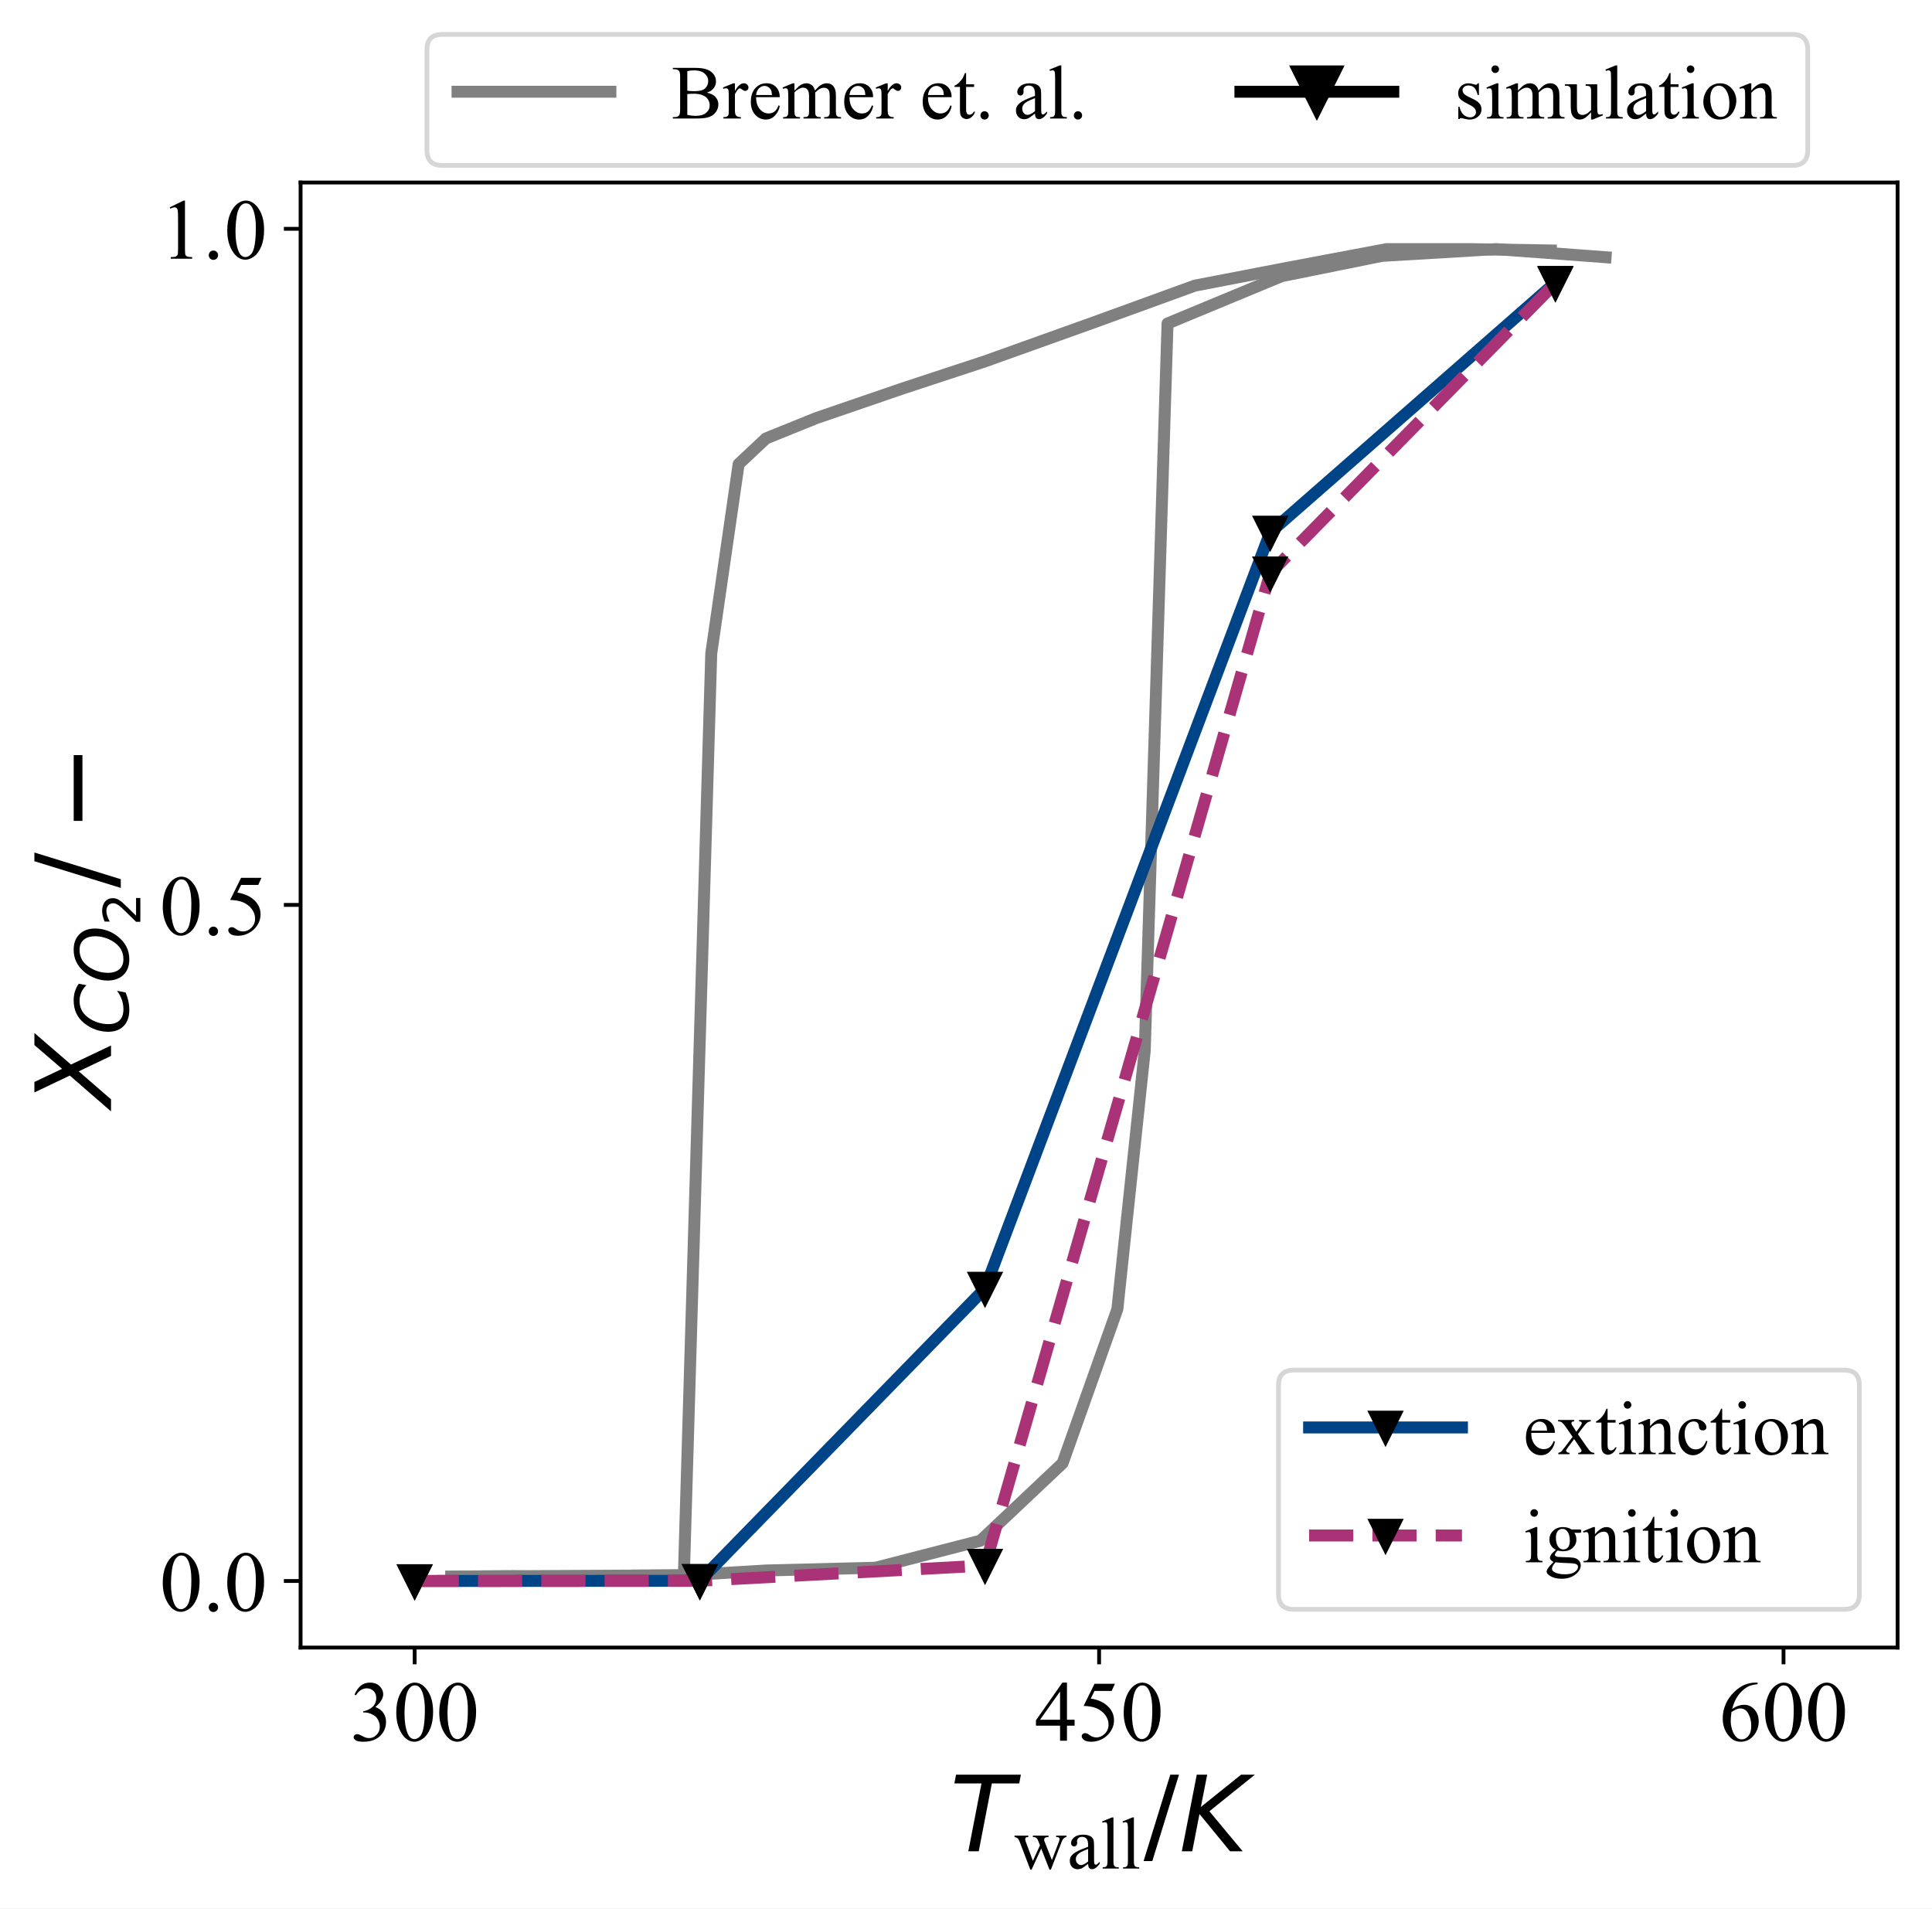
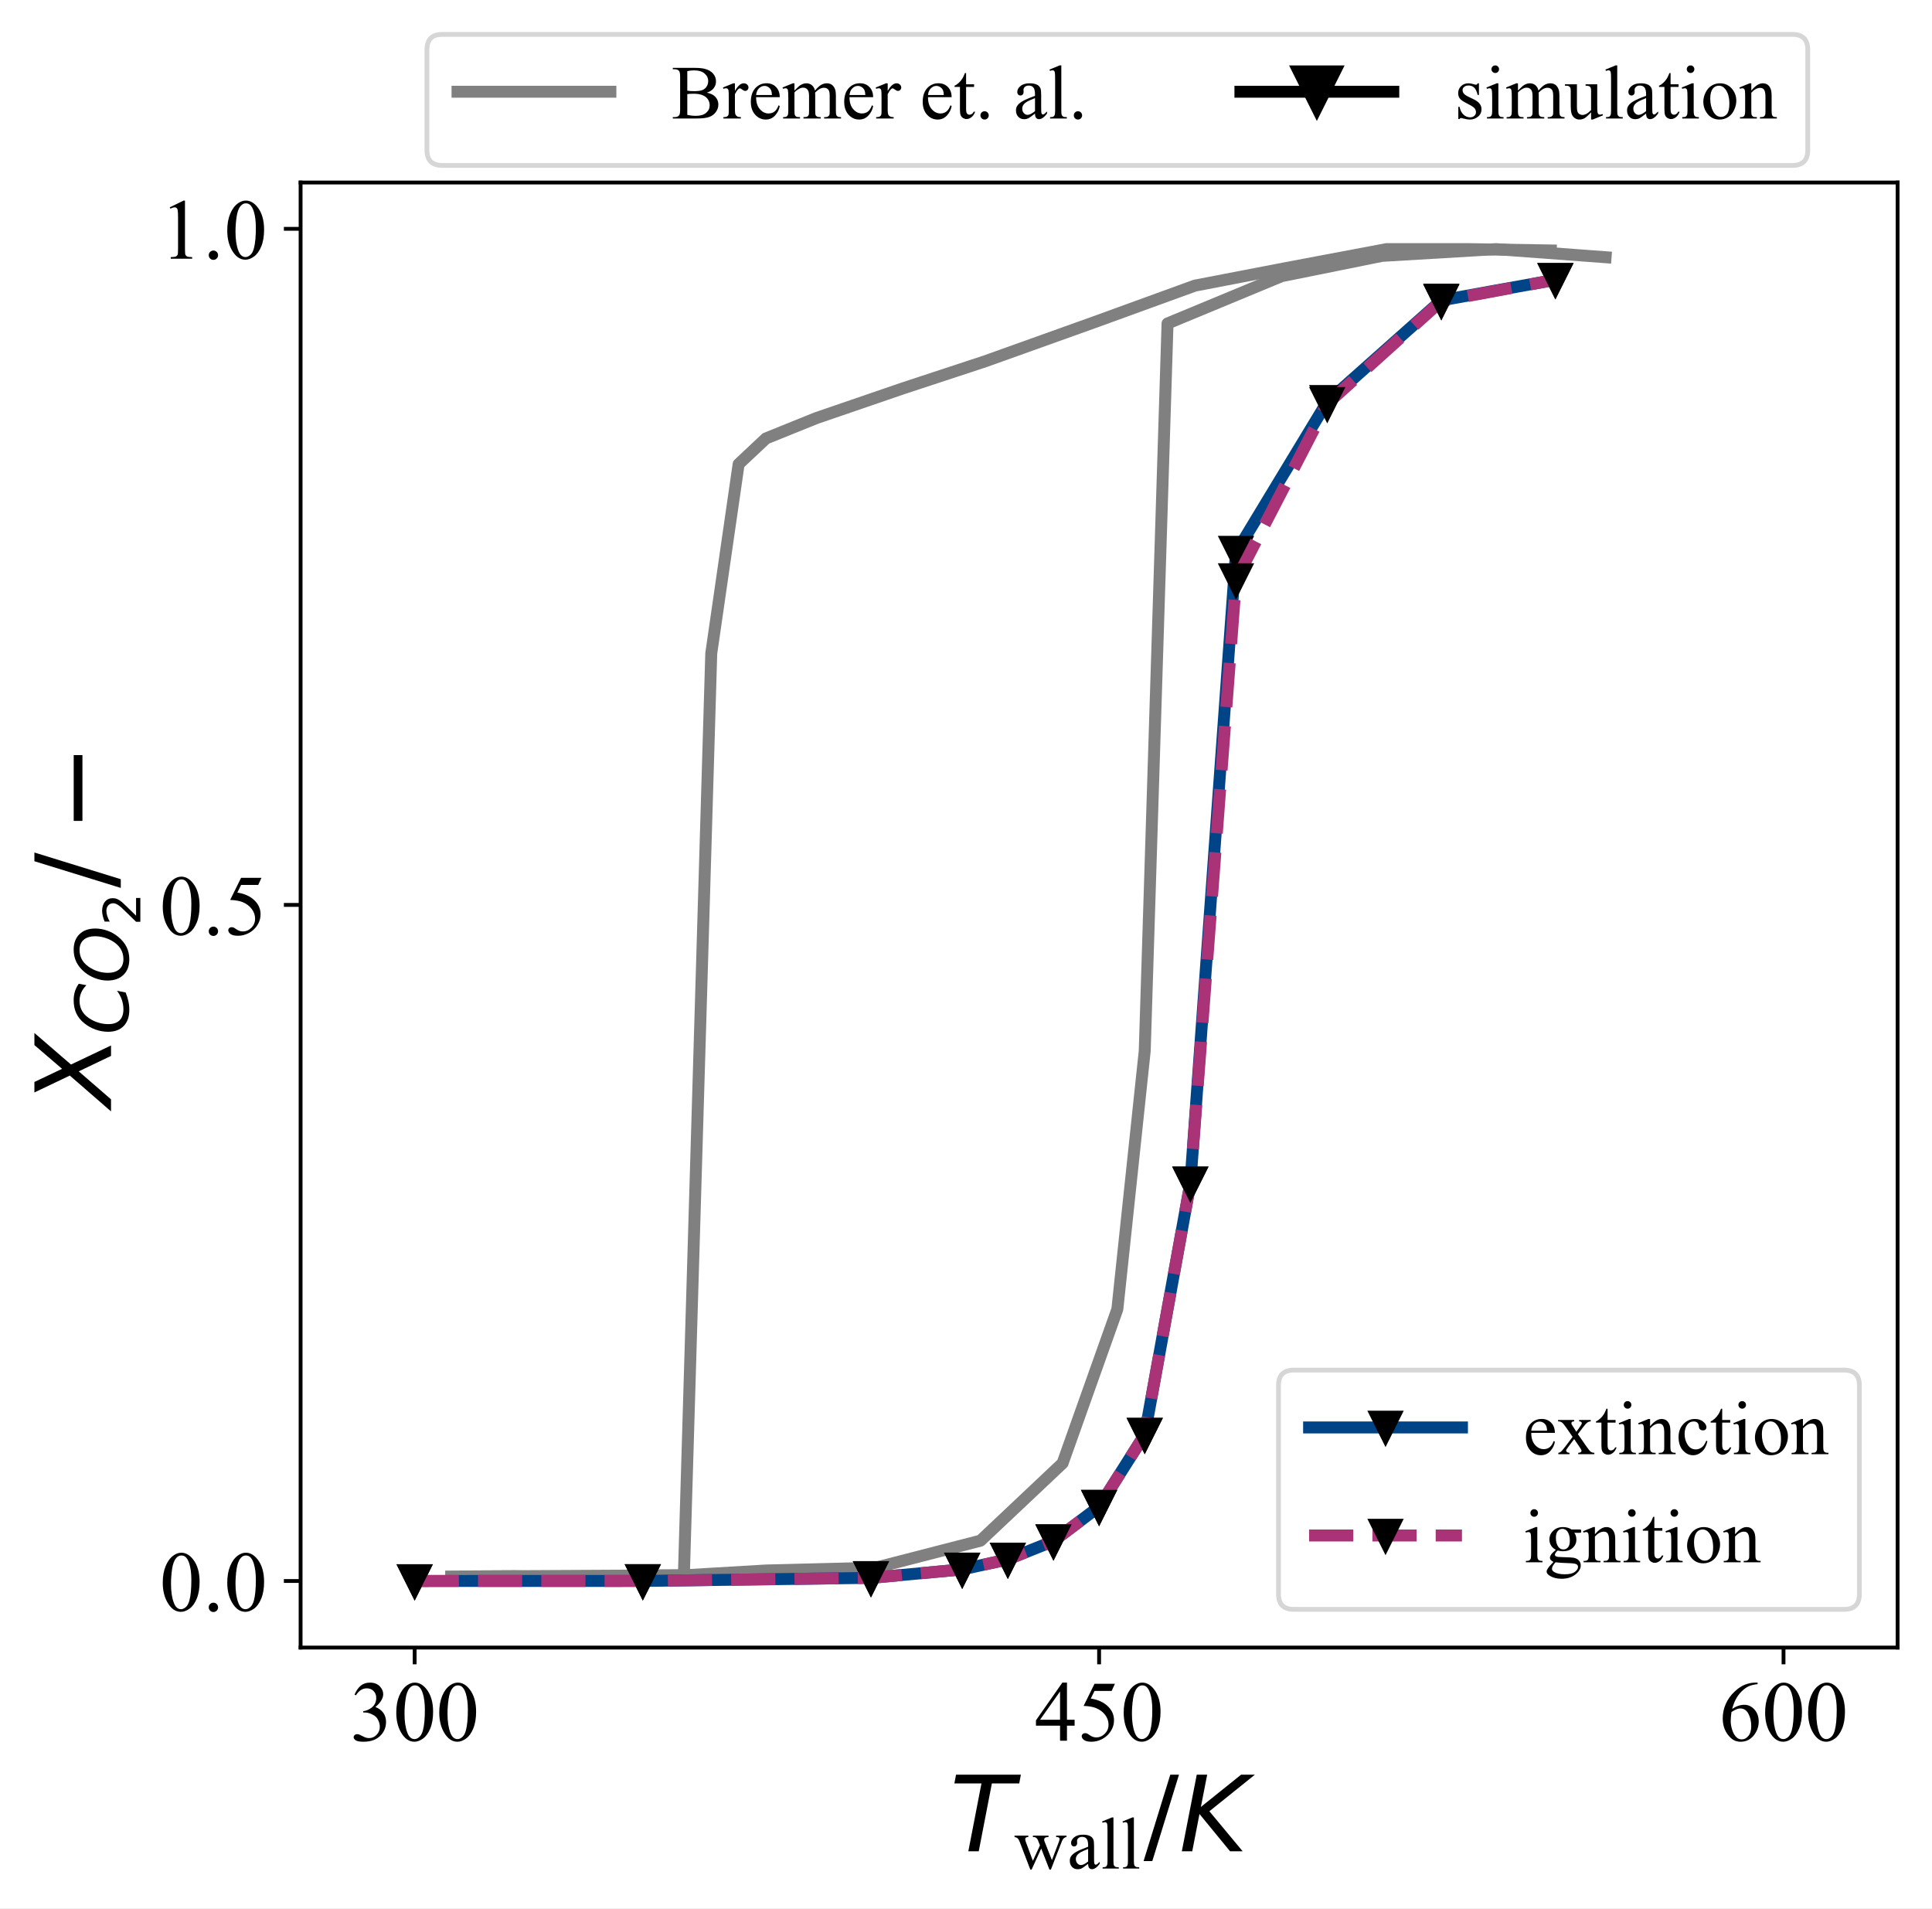
<svg xmlns="http://www.w3.org/2000/svg" xmlns:xlink="http://www.w3.org/1999/xlink" width="404.4pt" height="399.4pt" viewBox="0 0 404.4 399.4" version="1.1">
  <defs>
    <style type="text/css">*{stroke-linejoin: round; stroke-linecap: butt}</style>
  </defs>
  <g id="figure_1">
    <g id="patch_1">
      <path d="M 0 399.4  L 404.4 399.4  L 404.4 -0  L 0 -0  z " style="fill: #ffffff" />
    </g>
    <g id="axes_1">
      <g id="patch_2">
        <path d="M 62.92 344.831  L 397.2 344.831  L 397.2 38.2  L 62.92 38.2  z " style="fill: #ffffff" />
      </g>
      <g id="matplotlib.axis_1">
        <g id="xtick_1">
          <g id="line2d_1">
            <defs>
-               <path id="mf5e307a801" d="M 0 0  L 0 3.5  " style="stroke: #000000; stroke-width: 0.8" />
-             </defs>
-             <g>
-               <use xlink:href="#mf5e307a801" x="86.797" y="344.831" style="stroke: #000000; stroke-width: 0.8" />
+               <path id="m6ad486a514" d="M 0 0  L 0 3.5  " style="stroke: #000000; stroke-width: 0.8" />
+             </defs>
+             <g>
+               <use xlink:href="#m6ad486a514" x="86.797" y="344.831" style="stroke: #000000; stroke-width: 0.8" />
            </g>
          </g>
          <g id="text_1">
            <g transform="translate(73.29711 364.3294) scale(0.18 -0.18)">
              <defs>
                <path id="TimesNewRomanPSMT-33" d="M 325 3431  Q 506 3859 782 4092  Q 1059 4325 1472 4325  Q 1981 4325 2253 3994  Q 2459 3747 2459 3466  Q 2459 3003 1878 2509  Q 2269 2356 2469 2072  Q 2669 1788 2669 1403  Q 2669 853 2319 450  Q 1863 -75 997 -75  Q 569 -75 414 31  Q 259 138 259 259  Q 259 350 332 419  Q 406 488 509 488  Q 588 488 669 463  Q 722 447 909 348  Q 1097 250 1169 231  Q 1284 197 1416 197  Q 1734 197 1970 444  Q 2206 691 2206 1028  Q 2206 1275 2097 1509  Q 2016 1684 1919 1775  Q 1784 1900 1550 2001  Q 1316 2103 1072 2103  L 972 2103  L 972 2197  Q 1219 2228 1467 2375  Q 1716 2522 1828 2728  Q 1941 2934 1941 3181  Q 1941 3503 1739 3701  Q 1538 3900 1238 3900  Q 753 3900 428 3381  L 325 3431  z " transform="scale(0.015625)" />
                <path id="TimesNewRomanPSMT-30" d="M 231 2094  Q 231 2819 450 3342  Q 669 3866 1031 4122  Q 1313 4325 1613 4325  Q 2100 4325 2488 3828  Q 2972 3213 2972 2159  Q 2972 1422 2759 906  Q 2547 391 2217 158  Q 1888 -75 1581 -75  Q 975 -75 572 641  Q 231 1244 231 2094  z M 844 2016  Q 844 1141 1059 588  Q 1238 122 1591 122  Q 1759 122 1940 273  Q 2122 425 2216 781  Q 2359 1319 2359 2297  Q 2359 3022 2209 3506  Q 2097 3866 1919 4016  Q 1791 4119 1609 4119  Q 1397 4119 1231 3928  Q 1006 3669 925 3112  Q 844 2556 844 2016  z " transform="scale(0.015625)" />
              </defs>
              <use xlink:href="#TimesNewRomanPSMT-33" />
              <use xlink:href="#TimesNewRomanPSMT-30" transform="translate(50 0)" />
              <use xlink:href="#TimesNewRomanPSMT-30" transform="translate(100 0)" />
            </g>
          </g>
        </g>
        <g id="xtick_2">
          <g id="line2d_2">
            <g>
-               <use xlink:href="#mf5e307a801" x="230.06" y="344.831" style="stroke: #000000; stroke-width: 0.8" />
+               <use xlink:href="#m6ad486a514" x="230.06" y="344.831" style="stroke: #000000; stroke-width: 0.8" />
            </g>
          </g>
          <g id="text_2">
            <g transform="translate(216.5598 364.3294) scale(0.18 -0.18)">
              <defs>
                <path id="TimesNewRomanPSMT-34" d="M 2978 1563  L 2978 1119  L 2409 1119  L 2409 0  L 1894 0  L 1894 1119  L 100 1119  L 100 1519  L 2066 4325  L 2409 4325  L 2409 1563  L 2978 1563  z M 1894 1563  L 1894 3666  L 406 1563  L 1894 1563  z " transform="scale(0.015625)" />
                <path id="TimesNewRomanPSMT-35" d="M 2778 4238  L 2534 3706  L 1259 3706  L 981 3138  Q 1809 3016 2294 2522  Q 2709 2097 2709 1522  Q 2709 1188 2573 903  Q 2438 619 2231 419  Q 2025 219 1772 97  Q 1413 -75 1034 -75  Q 653 -75 479 54  Q 306 184 306 341  Q 306 428 378 495  Q 450 563 559 563  Q 641 563 702 538  Q 763 513 909 409  Q 1144 247 1384 247  Q 1750 247 2026 523  Q 2303 800 2303 1197  Q 2303 1581 2056 1914  Q 1809 2247 1375 2428  Q 1034 2569 447 2591  L 1259 4238  L 2778 4238  z " transform="scale(0.015625)" />
              </defs>
              <use xlink:href="#TimesNewRomanPSMT-34" />
              <use xlink:href="#TimesNewRomanPSMT-35" transform="translate(50 0)" />
              <use xlink:href="#TimesNewRomanPSMT-30" transform="translate(100 0)" />
            </g>
          </g>
        </g>
        <g id="xtick_3">
          <g id="line2d_3">
            <g>
-               <use xlink:href="#mf5e307a801" x="373.322" y="344.831" style="stroke: #000000; stroke-width: 0.8" />
+               <use xlink:href="#m6ad486a514" x="373.322" y="344.831" style="stroke: #000000; stroke-width: 0.8" />
            </g>
          </g>
          <g id="text_3">
            <g transform="translate(359.8224 364.3294) scale(0.18 -0.18)">
              <defs>
                <path id="TimesNewRomanPSMT-36" d="M 2869 4325  L 2869 4209  Q 2456 4169 2195 4045  Q 1934 3922 1679 3669  Q 1425 3416 1258 3105  Q 1091 2794 978 2366  Q 1428 2675 1881 2675  Q 2316 2675 2634 2325  Q 2953 1975 2953 1425  Q 2953 894 2631 456  Q 2244 -75 1606 -75  Q 1172 -75 869 213  Q 275 772 275 1663  Q 275 2231 503 2743  Q 731 3256 1154 3653  Q 1578 4050 1965 4187  Q 2353 4325 2688 4325  L 2869 4325  z M 925 2138  Q 869 1716 869 1456  Q 869 1156 980 804  Q 1091 453 1309 247  Q 1469 100 1697 100  Q 1969 100 2183 356  Q 2397 613 2397 1088  Q 2397 1622 2184 2012  Q 1972 2403 1581 2403  Q 1463 2403 1327 2353  Q 1191 2303 925 2138  z " transform="scale(0.015625)" />
              </defs>
              <use xlink:href="#TimesNewRomanPSMT-36" />
              <use xlink:href="#TimesNewRomanPSMT-30" transform="translate(50 0)" />
              <use xlink:href="#TimesNewRomanPSMT-30" transform="translate(100 0)" />
            </g>
          </g>
        </g>
        <g id="text_4">
          <g transform="translate(198.8198 387.4938) scale(0.22 -0.22)">
            <defs>
              <path id="DejaVuSans-Oblique-54" d="M 378 4666  L 4325 4666  L 4225 4134  L 2559 4134  L 1759 0  L 1125 0  L 1925 4134  L 275 4134  L 378 4666  z " transform="scale(0.015625)" />
              <path id="TimesNewRomanPSMT-77" d="M 41 2863  L 1241 2863  L 1241 2747  Q 1075 2734 1023 2687  Q 972 2641 972 2553  Q 972 2456 1025 2319  L 1638 672  L 2253 2013  L 2091 2434  Q 2016 2622 1894 2694  Q 1825 2738 1638 2747  L 1638 2863  L 3000 2863  L 3000 2747  Q 2775 2738 2681 2666  Q 2619 2616 2619 2506  Q 2619 2444 2644 2378  L 3294 734  L 3897 2319  Q 3959 2488 3959 2588  Q 3959 2647 3898 2694  Q 3838 2741 3659 2747  L 3659 2863  L 4563 2863  L 4563 2747  Q 4291 2706 4163 2378  L 3206 -88  L 3078 -88  L 2363 1741  L 1528 -88  L 1413 -88  L 494 2319  Q 403 2547 315 2626  Q 228 2706 41 2747  L 41 2863  z " transform="scale(0.015625)" />
              <path id="TimesNewRomanPSMT-61" d="M 1822 413  Q 1381 72 1269 19  Q 1100 -59 909 -59  Q 613 -59 420 144  Q 228 347 228 678  Q 228 888 322 1041  Q 450 1253 767 1440  Q 1084 1628 1822 1897  L 1822 2009  Q 1822 2438 1686 2597  Q 1550 2756 1291 2756  Q 1094 2756 978 2650  Q 859 2544 859 2406  L 866 2225  Q 866 2081 792 2003  Q 719 1925 600 1925  Q 484 1925 411 2006  Q 338 2088 338 2228  Q 338 2497 613 2722  Q 888 2947 1384 2947  Q 1766 2947 2009 2819  Q 2194 2722 2281 2516  Q 2338 2381 2338 1966  L 2338 994  Q 2338 584 2353 492  Q 2369 400 2405 369  Q 2441 338 2488 338  Q 2538 338 2575 359  Q 2641 400 2828 588  L 2828 413  Q 2478 -56 2159 -56  Q 2006 -56 1915 50  Q 1825 156 1822 413  z M 1822 616  L 1822 1706  Q 1350 1519 1213 1441  Q 966 1303 859 1153  Q 753 1003 753 825  Q 753 600 887 451  Q 1022 303 1197 303  Q 1434 303 1822 616  z " transform="scale(0.015625)" />
              <path id="TimesNewRomanPSMT-6c" d="M 1184 4444  L 1184 647  Q 1184 378 1223 290  Q 1263 203 1344 158  Q 1425 113 1647 113  L 1647 0  L 244 0  L 244 113  Q 441 113 512 153  Q 584 194 625 287  Q 666 381 666 647  L 666 3247  Q 666 3731 644 3842  Q 622 3953 573 3993  Q 525 4034 450 4034  Q 369 4034 244 3984  L 191 4094  L 1044 4444  L 1184 4444  z " transform="scale(0.015625)" />
              <path id="DejaVuSans-2f" d="M 1625 4666  L 2156 4666  L 531 -594  L 0 -594  L 1625 4666  z " transform="scale(0.015625)" />
              <path id="DejaVuSans-Oblique-4b" d="M 1081 4666  L 1716 4666  L 1331 2700  L 3781 4666  L 4622 4666  L 1850 2438  L 3878 0  L 3109 0  L 1247 2272  L 806 0  L 172 0  L 1081 4666  z " transform="scale(0.015625)" />
            </defs>
            <use xlink:href="#DejaVuSans-Oblique-54" transform="translate(0 0.09375)" />
            <use xlink:href="#TimesNewRomanPSMT-77" transform="translate(61.08398 -16.3125) scale(0.7)" />
            <use xlink:href="#TimesNewRomanPSMT-61" transform="translate(111.6357 -16.3125) scale(0.7)" />
            <use xlink:href="#TimesNewRomanPSMT-6c" transform="translate(142.7051 -16.3125) scale(0.7)" />
            <use xlink:href="#TimesNewRomanPSMT-6c" transform="translate(162.1533 -16.3125) scale(0.7)" />
            <use xlink:href="#DejaVuSans-2f" transform="translate(184.3359 0.09375)" />
            <use xlink:href="#DejaVuSans-Oblique-4b" transform="translate(218.0273 0.09375)" />
          </g>
        </g>
      </g>
      <g id="matplotlib.axis_2">
        <g id="ytick_1">
          <g id="line2d_4">
            <defs>
-               <path id="me5332843ae" d="M 0 0  L -3.5 0  " style="stroke: #000000; stroke-width: 0.8" />
-             </defs>
-             <g>
-               <use xlink:href="#me5332843ae" x="62.92" y="330.893" style="stroke: #000000; stroke-width: 0.8" />
+               <path id="mc6b93cb706" d="M 0 0  L -3.5 0  " style="stroke: #000000; stroke-width: 0.8" />
+             </defs>
+             <g>
+               <use xlink:href="#mc6b93cb706" x="62.92" y="330.893" style="stroke: #000000; stroke-width: 0.8" />
            </g>
          </g>
          <g id="text_5">
            <g transform="translate(33.42 337.1424) scale(0.18 -0.18)">
              <defs>
                <path id="TimesNewRomanPSMT-2e" d="M 800 606  Q 947 606 1047 504  Q 1147 403 1147 259  Q 1147 116 1045 14  Q 944 -88 800 -88  Q 656 -88 554 14  Q 453 116 453 259  Q 453 406 554 506  Q 656 606 800 606  z " transform="scale(0.015625)" />
              </defs>
              <use xlink:href="#TimesNewRomanPSMT-30" />
              <use xlink:href="#TimesNewRomanPSMT-2e" transform="translate(50 0)" />
              <use xlink:href="#TimesNewRomanPSMT-30" transform="translate(75 0)" />
            </g>
          </g>
        </g>
        <g id="ytick_2">
          <g id="line2d_5">
            <g>
-               <use xlink:href="#me5332843ae" x="62.92" y="189.393" style="stroke: #000000; stroke-width: 0.8" />
+               <use xlink:href="#mc6b93cb706" x="62.92" y="189.393" style="stroke: #000000; stroke-width: 0.8" />
            </g>
          </g>
          <g id="text_6">
            <g transform="translate(33.42 195.6424) scale(0.18 -0.18)">
              <use xlink:href="#TimesNewRomanPSMT-30" />
              <use xlink:href="#TimesNewRomanPSMT-2e" transform="translate(50 0)" />
              <use xlink:href="#TimesNewRomanPSMT-35" transform="translate(75 0)" />
            </g>
          </g>
        </g>
        <g id="ytick_3">
          <g id="line2d_6">
            <g>
-               <use xlink:href="#me5332843ae" x="62.92" y="47.893" style="stroke: #000000; stroke-width: 0.8" />
+               <use xlink:href="#mc6b93cb706" x="62.92" y="47.893" style="stroke: #000000; stroke-width: 0.8" />
            </g>
          </g>
          <g id="text_7">
            <g transform="translate(33.42 54.14236) scale(0.18 -0.18)">
              <defs>
                <path id="TimesNewRomanPSMT-31" d="M 750 3822  L 1781 4325  L 1884 4325  L 1884 747  Q 1884 391 1914 303  Q 1944 216 2037 169  Q 2131 122 2419 116  L 2419 0  L 825 0  L 825 116  Q 1125 122 1212 167  Q 1300 213 1334 289  Q 1369 366 1369 747  L 1369 3034  Q 1369 3497 1338 3628  Q 1316 3728 1258 3775  Q 1200 3822 1119 3822  Q 1003 3822 797 3725  L 750 3822  z " transform="scale(0.015625)" />
              </defs>
              <use xlink:href="#TimesNewRomanPSMT-31" />
              <use xlink:href="#TimesNewRomanPSMT-2e" transform="translate(50 0)" />
              <use xlink:href="#TimesNewRomanPSMT-30" transform="translate(75 0)" />
            </g>
          </g>
        </g>
        <g id="text_8">
          <g transform="translate(23.26 231.6655) rotate(-90) scale(0.22 -0.22)">
            <defs>
              <path id="DejaVuSans-Oblique-58" d="M 878 4666  L 1516 4666  L 2316 2981  L 3763 4666  L 4500 4666  L 2578 2438  L 3738 0  L 3103 0  L 2163 1966  L 459 0  L -275 0  L 1906 2509  L 878 4666  z " transform="scale(0.015625)" />
              <path id="DejaVuSans-Oblique-43" d="M 4447 4306  L 4319 3641  Q 4019 3944 3683 4091  Q 3347 4238 2956 4238  Q 2422 4238 2017 3981  Q 1613 3725 1319 3200  Q 1131 2863 1032 2486  Q 934 2109 934 1728  Q 934 1091 1264 756  Q 1594 422 2222 422  Q 2656 422 3056 561  Q 3456 700 3834 978  L 3688 231  Q 3316 72 2936 -9  Q 2556 -91 2175 -91  Q 1278 -91 773 396  Q 269 884 269 1753  Q 269 2309 461 2846  Q 653 3384 1013 3828  Q 1394 4300 1883 4525  Q 2372 4750 3022 4750  Q 3422 4750 3780 4639  Q 4138 4528 4447 4306  z " transform="scale(0.015625)" />
              <path id="DejaVuSans-Oblique-4f" d="M 2919 4238  Q 2400 4238 2003 3986  Q 1606 3734 1313 3219  Q 1125 2891 1026 2522  Q 928 2153 928 1778  Q 928 1128 1239 775  Q 1550 422 2119 422  Q 2631 422 3032 676  Q 3434 931 3719 1434  Q 3909 1772 4009 2142  Q 4109 2513 4109 2881  Q 4109 3528 3796 3883  Q 3484 4238 2919 4238  z M 2100 -91  Q 1241 -91 748 418  Q 256 928 256 1813  Q 256 2319 448 2847  Q 641 3375 978 3788  Q 1375 4272 1862 4511  Q 2350 4750 2938 4750  Q 3794 4750 4287 4245  Q 4781 3741 4781 2869  Q 4781 2331 4593 1812  Q 4406 1294 4056 872  Q 3656 384 3173 146  Q 2691 -91 2100 -91  z " transform="scale(0.015625)" />
              <path id="DejaVuSans-32" d="M 1228 531  L 3431 531  L 3431 0  L 469 0  L 469 531  Q 828 903 1448 1529  Q 2069 2156 2228 2338  Q 2531 2678 2651 2914  Q 2772 3150 2772 3378  Q 2772 3750 2511 3984  Q 2250 4219 1831 4219  Q 1534 4219 1204 4116  Q 875 4013 500 3803  L 500 4441  Q 881 4594 1212 4672  Q 1544 4750 1819 4750  Q 2544 4750 2975 4387  Q 3406 4025 3406 3419  Q 3406 3131 3298 2873  Q 3191 2616 2906 2266  Q 2828 2175 2409 1742  Q 1991 1309 1228 531  z " transform="scale(0.015625)" />
              <path id="DejaVuSans-2212" d="M 678 2272  L 4684 2272  L 4684 1741  L 678 1741  L 678 2272  z " transform="scale(0.015625)" />
            </defs>
            <use xlink:href="#DejaVuSans-Oblique-58" transform="translate(0 0.09375)" />
            <use xlink:href="#DejaVuSans-Oblique-43" transform="translate(68.50586 -16.3125) scale(0.7)" />
            <use xlink:href="#DejaVuSans-Oblique-4f" transform="translate(117.3828 -16.3125) scale(0.7)" />
            <use xlink:href="#DejaVuSans-32" transform="translate(172.4805 -27.79688) scale(0.49)" />
            <use xlink:href="#DejaVuSans-2f" transform="translate(208.3042 0.09375)" />
            <use xlink:href="#DejaVuSans-2212" transform="translate(261.478 0.09375)" />
          </g>
        </g>
      </g>
      <g id="line2d_7">
-         <path d="M 97.303 329.951  L 108.764 329.888  L 126.911 329.795  L 143.147 329.71  L 160.339 328.697  L 183.261 328.12  L 205.228 322.46  L 222.419 306.244  L 233.88 274.01  L 239.611 219.957  L 244.386 67.703  L 268.263 57.798  L 289.275 53.553  L 313.152 52.138  L 336.074 53.836  " clip-path="url(#p6856a35e9d)" style="fill: none; stroke: #808080; stroke-width: 2.5; stroke-linecap: square" />
+         <path d="M 97.303 329.951  L 108.764 329.888  L 126.911 329.795  L 143.147 329.71  L 160.339 328.697  L 183.261 328.12  L 205.228 322.46  L 222.419 306.244  L 233.88 274.01  L 239.611 219.957  L 244.386 67.703  L 268.263 57.798  L 289.275 53.553  L 313.152 52.138  L 336.074 53.836  " clip-path="url(#paf7ce6c244)" style="fill: none; stroke: #808080; stroke-width: 2.5; stroke-linecap: square" />
      </g>
      <g id="line2d_8">
-         <path d="M 94.438 329.962  L 107.809 329.894  L 121.18 330.287  L 132.641 329.764  L 143.147 329.713  L 148.878 136.755  L 154.608 97.135  L 160.339 91.758  L 170.845 87.513  L 188.991 81.287  L 206.183 75.627  L 229.105 67.42  L 250.117 59.779  L 269.218 56.1  L 290.23 52.138  L 307.422 52.138  L 324.613 52.421  " clip-path="url(#p6856a35e9d)" style="fill: none; stroke: #808080; stroke-width: 2.5; stroke-linecap: square" />
+         <path d="M 94.438 329.962  L 107.809 329.894  L 121.18 330.287  L 132.641 329.764  L 143.147 329.713  L 148.878 136.755  L 154.608 97.135  L 160.339 91.758  L 170.845 87.513  L 188.991 81.287  L 206.183 75.627  L 229.105 67.42  L 250.117 59.779  L 269.218 56.1  L 290.23 52.138  L 307.422 52.138  L 324.613 52.421  " clip-path="url(#paf7ce6c244)" style="fill: none; stroke: #808080; stroke-width: 2.5; stroke-linecap: square" />
      </g>
      <g id="line2d_9">
-         <path d="M 325.568 59.152  L 265.875 111.432  L 206.183 269.678  L 146.49 330.854  L 86.797 330.893  " clip-path="url(#p6856a35e9d)" style="fill: none; stroke: #004488; stroke-width: 2.5; stroke-linecap: square" />
+         <path d="M 325.568 58.554  L 301.691 62.865  L 277.814 84.092  L 258.712 115.648  L 249.161 247.66  L 239.611 300.253  L 230.06 315.334  L 220.509 322.542  L 210.958 326.371  L 201.407 328.468  L 182.306 330.24  L 134.551 330.88  L 86.797 330.893  " clip-path="url(#paf7ce6c244)" style="fill: none; stroke: #004488; stroke-width: 2.5; stroke-linecap: square" />
        <defs>
-           <path id="mb43a600c89" d="M -0 3  L 3 -3  L -3 -3  z " style="stroke: #000000; stroke-linejoin: miter" />
+           <path id="m6500d5f2cc" d="M -0 3  L 3 -3  L -3 -3  z " style="stroke: #000000; stroke-linejoin: miter" />
        </defs>
-         <g clip-path="url(#p6856a35e9d)">
-           <use xlink:href="#mb43a600c89" x="325.568" y="59.152" style="stroke: #000000; stroke-linejoin: miter" />
-           <use xlink:href="#mb43a600c89" x="265.875" y="111.432" style="stroke: #000000; stroke-linejoin: miter" />
-           <use xlink:href="#mb43a600c89" x="206.183" y="269.678" style="stroke: #000000; stroke-linejoin: miter" />
-           <use xlink:href="#mb43a600c89" x="146.49" y="330.854" style="stroke: #000000; stroke-linejoin: miter" />
-           <use xlink:href="#mb43a600c89" x="86.797" y="330.893" style="stroke: #000000; stroke-linejoin: miter" />
+         <g clip-path="url(#paf7ce6c244)">
+           <use xlink:href="#m6500d5f2cc" x="325.568" y="58.554" style="stroke: #000000; stroke-linejoin: miter" />
+           <use xlink:href="#m6500d5f2cc" x="301.691" y="62.865" style="stroke: #000000; stroke-linejoin: miter" />
+           <use xlink:href="#m6500d5f2cc" x="277.814" y="84.092" style="stroke: #000000; stroke-linejoin: miter" />
+           <use xlink:href="#m6500d5f2cc" x="258.712" y="115.648" style="stroke: #000000; stroke-linejoin: miter" />
+           <use xlink:href="#m6500d5f2cc" x="249.161" y="247.66" style="stroke: #000000; stroke-linejoin: miter" />
+           <use xlink:href="#m6500d5f2cc" x="239.611" y="300.253" style="stroke: #000000; stroke-linejoin: miter" />
+           <use xlink:href="#m6500d5f2cc" x="230.06" y="315.334" style="stroke: #000000; stroke-linejoin: miter" />
+           <use xlink:href="#m6500d5f2cc" x="220.509" y="322.542" style="stroke: #000000; stroke-linejoin: miter" />
+           <use xlink:href="#m6500d5f2cc" x="210.958" y="326.371" style="stroke: #000000; stroke-linejoin: miter" />
+           <use xlink:href="#m6500d5f2cc" x="201.407" y="328.468" style="stroke: #000000; stroke-linejoin: miter" />
+           <use xlink:href="#m6500d5f2cc" x="182.306" y="330.24" style="stroke: #000000; stroke-linejoin: miter" />
+           <use xlink:href="#m6500d5f2cc" x="134.551" y="330.88" style="stroke: #000000; stroke-linejoin: miter" />
+           <use xlink:href="#m6500d5f2cc" x="86.797" y="330.893" style="stroke: #000000; stroke-linejoin: miter" />
        </g>
      </g>
      <g id="line2d_10">
-         <path d="M 86.797 330.893  L 146.49 330.855  L 206.183 327.665  L 265.875 119.966  L 325.568 59.256  " clip-path="url(#p6856a35e9d)" style="fill: none; stroke-dasharray: 9.25,4; stroke-dashoffset: 0; stroke: #aa3377; stroke-width: 2.5" />
-         <g clip-path="url(#p6856a35e9d)">
-           <use xlink:href="#mb43a600c89" x="86.797" y="330.893" style="stroke: #000000; stroke-linejoin: miter" />
-           <use xlink:href="#mb43a600c89" x="146.49" y="330.855" style="stroke: #000000; stroke-linejoin: miter" />
-           <use xlink:href="#mb43a600c89" x="206.183" y="327.665" style="stroke: #000000; stroke-linejoin: miter" />
-           <use xlink:href="#mb43a600c89" x="265.875" y="119.966" style="stroke: #000000; stroke-linejoin: miter" />
-           <use xlink:href="#mb43a600c89" x="325.568" y="59.256" style="stroke: #000000; stroke-linejoin: miter" />
+         <path d="M 86.797 330.893  L 134.551 330.88  L 182.306 330.24  L 201.407 328.468  L 210.958 326.371  L 220.509 322.542  L 230.06 315.334  L 239.611 300.253  L 249.161 247.662  L 258.712 121.387  L 277.814 84.505  L 301.691 62.991  L 325.568 58.554  " clip-path="url(#paf7ce6c244)" style="fill: none; stroke-dasharray: 9.25,4; stroke-dashoffset: 0; stroke: #aa3377; stroke-width: 2.5" />
+         <g clip-path="url(#paf7ce6c244)">
+           <use xlink:href="#m6500d5f2cc" x="86.797" y="330.893" style="stroke: #000000; stroke-linejoin: miter" />
+           <use xlink:href="#m6500d5f2cc" x="134.551" y="330.88" style="stroke: #000000; stroke-linejoin: miter" />
+           <use xlink:href="#m6500d5f2cc" x="182.306" y="330.24" style="stroke: #000000; stroke-linejoin: miter" />
+           <use xlink:href="#m6500d5f2cc" x="201.407" y="328.468" style="stroke: #000000; stroke-linejoin: miter" />
+           <use xlink:href="#m6500d5f2cc" x="210.958" y="326.371" style="stroke: #000000; stroke-linejoin: miter" />
+           <use xlink:href="#m6500d5f2cc" x="220.509" y="322.542" style="stroke: #000000; stroke-linejoin: miter" />
+           <use xlink:href="#m6500d5f2cc" x="230.06" y="315.334" style="stroke: #000000; stroke-linejoin: miter" />
+           <use xlink:href="#m6500d5f2cc" x="239.611" y="300.253" style="stroke: #000000; stroke-linejoin: miter" />
+           <use xlink:href="#m6500d5f2cc" x="249.161" y="247.662" style="stroke: #000000; stroke-linejoin: miter" />
+           <use xlink:href="#m6500d5f2cc" x="258.712" y="121.387" style="stroke: #000000; stroke-linejoin: miter" />
+           <use xlink:href="#m6500d5f2cc" x="277.814" y="84.505" style="stroke: #000000; stroke-linejoin: miter" />
+           <use xlink:href="#m6500d5f2cc" x="301.691" y="62.991" style="stroke: #000000; stroke-linejoin: miter" />
+           <use xlink:href="#m6500d5f2cc" x="325.568" y="58.554" style="stroke: #000000; stroke-linejoin: miter" />
        </g>
      </g>
      <g id="line2d_11" />
      <g id="line2d_12" />
      <g id="patch_3">
        <path d="M 62.92 344.831  L 62.92 38.2  " style="fill: none; stroke: #000000; stroke-width: 0.8; stroke-linejoin: miter; stroke-linecap: square" />
      </g>
      <g id="patch_4">
        <path d="M 397.2 344.831  L 397.2 38.2  " style="fill: none; stroke: #000000; stroke-width: 0.8; stroke-linejoin: miter; stroke-linecap: square" />
      </g>
      <g id="patch_5">
        <path d="M 62.92 344.831  L 397.2 344.831  " style="fill: none; stroke: #000000; stroke-width: 0.8; stroke-linejoin: miter; stroke-linecap: square" />
      </g>
      <g id="patch_6">
        <path d="M 62.92 38.2  L 397.2 38.2  " style="fill: none; stroke: #000000; stroke-width: 0.8; stroke-linejoin: miter; stroke-linecap: square" />
      </g>
      <g id="legend_1">
        <g id="patch_7">
          <path d="M 270.815 336.831  L 386 336.831  Q 389.2 336.831 389.2 333.631  L 389.2 289.956  Q 389.2 286.756 386 286.756  L 270.815 286.756  Q 267.615 286.756 267.615 289.956  L 267.615 333.631  Q 267.615 336.831 270.815 336.831  z " style="fill: #ffffff; opacity: 0.8; stroke: #cccccc; stroke-linejoin: miter" />
        </g>
        <g id="line2d_13">
          <path d="M 274.015 298.756  L 290.015 298.756  L 306.015 298.756  " style="fill: none; stroke: #004488; stroke-width: 2.5; stroke-linecap: square" />
          <g>
-             <use xlink:href="#mb43a600c89" x="290.015" y="298.756" style="stroke: #000000; stroke-linejoin: miter" />
+             <use xlink:href="#m6500d5f2cc" x="290.015" y="298.756" style="stroke: #000000; stroke-linejoin: miter" />
          </g>
        </g>
        <g id="text_9">
          <g transform="translate(318.8145 304.3557) scale(0.16 -0.16)">
            <defs>
              <path id="TimesNewRomanPSMT-65" d="M 681 1784  Q 678 1147 991 784  Q 1303 422 1725 422  Q 2006 422 2214 576  Q 2422 731 2563 1106  L 2659 1044  Q 2594 616 2278 264  Q 1963 -88 1488 -88  Q 972 -88 605 314  Q 238 716 238 1394  Q 238 2128 614 2539  Q 991 2950 1559 2950  Q 2041 2950 2350 2633  Q 2659 2316 2659 1784  L 681 1784  z M 681 1966  L 2006 1966  Q 1991 2241 1941 2353  Q 1863 2528 1708 2628  Q 1553 2728 1384 2728  Q 1125 2728 920 2526  Q 716 2325 681 1966  z " transform="scale(0.015625)" />
              <path id="TimesNewRomanPSMT-78" d="M 84 2863  L 1431 2863  L 1431 2747  Q 1303 2747 1251 2703  Q 1200 2659 1200 2588  Q 1200 2513 1309 2356  Q 1344 2306 1413 2200  L 1616 1875  L 1850 2200  Q 2075 2509 2075 2591  Q 2075 2656 2022 2701  Q 1969 2747 1850 2747  L 1850 2863  L 2819 2863  L 2819 2747  Q 2666 2738 2553 2663  Q 2400 2556 2134 2200  L 1744 1678  L 2456 653  Q 2719 275 2831 198  Q 2944 122 3122 113  L 3122 0  L 1772 0  L 1772 113  Q 1913 113 1991 175  Q 2050 219 2050 291  Q 2050 363 1850 653  L 1431 1266  L 972 653  Q 759 369 759 316  Q 759 241 829 180  Q 900 119 1041 113  L 1041 0  L 106 0  L 106 113  Q 219 128 303 191  Q 422 281 703 653  L 1303 1450  L 759 2238  Q 528 2575 401 2661  Q 275 2747 84 2747  L 84 2863  z " transform="scale(0.015625)" />
              <path id="TimesNewRomanPSMT-74" d="M 1031 3803  L 1031 2863  L 1700 2863  L 1700 2644  L 1031 2644  L 1031 788  Q 1031 509 1111 412  Q 1191 316 1316 316  Q 1419 316 1516 380  Q 1613 444 1666 569  L 1788 569  Q 1678 263 1478 108  Q 1278 -47 1066 -47  Q 922 -47 784 33  Q 647 113 581 261  Q 516 409 516 719  L 516 2644  L 63 2644  L 63 2747  Q 234 2816 414 2980  Q 594 3144 734 3369  Q 806 3488 934 3803  L 1031 3803  z " transform="scale(0.015625)" />
              <path id="TimesNewRomanPSMT-69" d="M 928 4444  Q 1059 4444 1151 4351  Q 1244 4259 1244 4128  Q 1244 3997 1151 3903  Q 1059 3809 928 3809  Q 797 3809 703 3903  Q 609 3997 609 4128  Q 609 4259 701 4351  Q 794 4444 928 4444  z M 1188 2947  L 1188 647  Q 1188 378 1227 289  Q 1266 200 1342 156  Q 1419 113 1622 113  L 1622 0  L 231 0  L 231 113  Q 441 113 512 153  Q 584 194 626 287  Q 669 381 669 647  L 669 1750  Q 669 2216 641 2353  Q 619 2453 572 2492  Q 525 2531 444 2531  Q 356 2531 231 2484  L 188 2597  L 1050 2947  L 1188 2947  z " transform="scale(0.015625)" />
              <path id="TimesNewRomanPSMT-6e" d="M 1034 2341  Q 1538 2947 1994 2947  Q 2228 2947 2397 2830  Q 2566 2713 2666 2444  Q 2734 2256 2734 1869  L 2734 647  Q 2734 375 2778 278  Q 2813 200 2889 156  Q 2966 113 3172 113  L 3172 0  L 1756 0  L 1756 113  L 1816 113  Q 2016 113 2095 173  Q 2175 234 2206 353  Q 2219 400 2219 647  L 2219 1819  Q 2219 2209 2117 2386  Q 2016 2563 1775 2563  Q 1403 2563 1034 2156  L 1034 647  Q 1034 356 1069 288  Q 1113 197 1189 155  Q 1266 113 1500 113  L 1500 0  L 84 0  L 84 113  L 147 113  Q 366 113 442 223  Q 519 334 519 647  L 519 1709  Q 519 2225 495 2337  Q 472 2450 423 2490  Q 375 2531 294 2531  Q 206 2531 84 2484  L 38 2597  L 900 2947  L 1034 2947  L 1034 2341  z " transform="scale(0.015625)" />
              <path id="TimesNewRomanPSMT-63" d="M 2631 1088  Q 2516 522 2178 217  Q 1841 -88 1431 -88  Q 944 -88 581 321  Q 219 731 219 1428  Q 219 2103 620 2525  Q 1022 2947 1584 2947  Q 2006 2947 2278 2723  Q 2550 2500 2550 2259  Q 2550 2141 2473 2067  Q 2397 1994 2259 1994  Q 2075 1994 1981 2113  Q 1928 2178 1911 2362  Q 1894 2547 1784 2644  Q 1675 2738 1481 2738  Q 1169 2738 978 2506  Q 725 2200 725 1697  Q 725 1184 976 792  Q 1228 400 1656 400  Q 1963 400 2206 609  Q 2378 753 2541 1131  L 2631 1088  z " transform="scale(0.015625)" />
              <path id="TimesNewRomanPSMT-6f" d="M 1600 2947  Q 2250 2947 2644 2453  Q 2978 2031 2978 1484  Q 2978 1100 2793 706  Q 2609 313 2286 112  Q 1963 -88 1566 -88  Q 919 -88 538 428  Q 216 863 216 1403  Q 216 1797 411 2186  Q 606 2575 925 2761  Q 1244 2947 1600 2947  z M 1503 2744  Q 1338 2744 1170 2645  Q 1003 2547 900 2300  Q 797 2053 797 1666  Q 797 1041 1045 587  Q 1294 134 1700 134  Q 2003 134 2200 384  Q 2397 634 2397 1244  Q 2397 2006 2069 2444  Q 1847 2744 1503 2744  z " transform="scale(0.015625)" />
            </defs>
            <use xlink:href="#TimesNewRomanPSMT-65" />
            <use xlink:href="#TimesNewRomanPSMT-78" transform="translate(44.38477 0)" />
            <use xlink:href="#TimesNewRomanPSMT-74" transform="translate(94.38477 0)" />
            <use xlink:href="#TimesNewRomanPSMT-69" transform="translate(122.168 0)" />
            <use xlink:href="#TimesNewRomanPSMT-6e" transform="translate(149.9512 0)" />
            <use xlink:href="#TimesNewRomanPSMT-63" transform="translate(199.9512 0)" />
            <use xlink:href="#TimesNewRomanPSMT-74" transform="translate(244.3359 0)" />
            <use xlink:href="#TimesNewRomanPSMT-69" transform="translate(272.1191 0)" />
            <use xlink:href="#TimesNewRomanPSMT-6f" transform="translate(299.9023 0)" />
            <use xlink:href="#TimesNewRomanPSMT-6e" transform="translate(349.9023 0)" />
          </g>
        </g>
        <g id="line2d_14">
          <path d="M 274.015 321.378  L 290.015 321.378  L 306.015 321.378  " style="fill: none; stroke-dasharray: 9.25,4; stroke-dashoffset: 0; stroke: #aa3377; stroke-width: 2.5" />
          <g>
-             <use xlink:href="#mb43a600c89" x="290.015" y="321.378" style="stroke: #000000; stroke-linejoin: miter" />
+             <use xlink:href="#m6500d5f2cc" x="290.015" y="321.378" style="stroke: #000000; stroke-linejoin: miter" />
          </g>
        </g>
        <g id="text_10">
          <g transform="translate(318.8145 326.9782) scale(0.16 -0.16)">
            <defs>
              <path id="TimesNewRomanPSMT-67" d="M 966 1044  Q 703 1172 562 1401  Q 422 1631 422 1909  Q 422 2334 742 2640  Q 1063 2947 1563 2947  Q 1972 2947 2272 2747  L 2878 2747  Q 3013 2747 3034 2739  Q 3056 2731 3066 2713  Q 3084 2684 3084 2613  Q 3084 2531 3069 2500  Q 3059 2484 3036 2475  Q 3013 2466 2878 2466  L 2506 2466  Q 2681 2241 2681 1891  Q 2681 1491 2375 1206  Q 2069 922 1553 922  Q 1341 922 1119 984  Q 981 866 932 777  Q 884 688 884 625  Q 884 572 936 522  Q 988 472 1138 450  Q 1225 438 1575 428  Q 2219 413 2409 384  Q 2700 344 2873 169  Q 3047 -6 3047 -263  Q 3047 -616 2716 -925  Q 2228 -1381 1444 -1381  Q 841 -1381 425 -1109  Q 191 -953 191 -784  Q 191 -709 225 -634  Q 278 -519 444 -313  Q 466 -284 763 25  Q 600 122 533 198  Q 466 275 466 372  Q 466 481 555 628  Q 644 775 966 1044  z M 1509 2797  Q 1278 2797 1122 2612  Q 966 2428 966 2047  Q 966 1553 1178 1281  Q 1341 1075 1591 1075  Q 1828 1075 1981 1253  Q 2134 1431 2134 1813  Q 2134 2309 1919 2591  Q 1759 2797 1509 2797  z M 934 0  Q 788 -159 713 -296  Q 638 -434 638 -550  Q 638 -700 819 -813  Q 1131 -1006 1722 -1006  Q 2284 -1006 2551 -807  Q 2819 -609 2819 -384  Q 2819 -222 2659 -153  Q 2497 -84 2016 -72  Q 1313 -53 934 0  z " transform="scale(0.015625)" />
            </defs>
            <use xlink:href="#TimesNewRomanPSMT-69" />
            <use xlink:href="#TimesNewRomanPSMT-67" transform="translate(27.7832 0)" />
            <use xlink:href="#TimesNewRomanPSMT-6e" transform="translate(77.7832 0)" />
            <use xlink:href="#TimesNewRomanPSMT-69" transform="translate(127.7832 0)" />
            <use xlink:href="#TimesNewRomanPSMT-74" transform="translate(155.5664 0)" />
            <use xlink:href="#TimesNewRomanPSMT-69" transform="translate(183.3496 0)" />
            <use xlink:href="#TimesNewRomanPSMT-6f" transform="translate(211.1328 0)" />
            <use xlink:href="#TimesNewRomanPSMT-6e" transform="translate(261.1328 0)" />
          </g>
        </g>
      </g>
    </g>
    <g id="legend_2">
      <g id="patch_8">
        <path d="M 92.566 34.623  L 375.194 34.623  Q 378.394 34.623 378.394 31.422  L 378.394 10.4  Q 378.394 7.2 375.194 7.2  L 92.566 7.2  Q 89.366 7.2 89.366 10.4  L 89.366 31.422  Q 89.366 34.623 92.566 34.623  z " style="fill: #ffffff; opacity: 0.8; stroke: #cccccc; stroke-linejoin: miter" />
      </g>
      <g id="line2d_15">
        <path d="M 95.766 19.2  L 111.766 19.2  L 127.766 19.2  " style="fill: none; stroke: #808080; stroke-width: 2.5; stroke-linecap: square" />
      </g>
      <g id="text_11">
        <g transform="translate(140.566 24.8) scale(0.16 -0.16)">
          <defs>
            <path id="TimesNewRomanPSMT-42" d="M 2956 2163  Q 3397 2069 3616 1863  Q 3919 1575 3919 1159  Q 3919 844 3719 555  Q 3519 266 3170 133  Q 2822 0 2106 0  L 106 0  L 106 116  L 266 116  Q 531 116 647 284  Q 719 394 719 750  L 719 3488  Q 719 3881 628 3984  Q 506 4122 266 4122  L 106 4122  L 106 4238  L 1938 4238  Q 2450 4238 2759 4163  Q 3228 4050 3475 3764  Q 3722 3478 3722 3106  Q 3722 2788 3528 2536  Q 3334 2284 2956 2163  z M 1319 2331  Q 1434 2309 1582 2298  Q 1731 2288 1909 2288  Q 2366 2288 2595 2386  Q 2825 2484 2947 2687  Q 3069 2891 3069 3131  Q 3069 3503 2766 3765  Q 2463 4028 1881 4028  Q 1569 4028 1319 3959  L 1319 2331  z M 1319 306  Q 1681 222 2034 222  Q 2600 222 2897 476  Q 3194 731 3194 1106  Q 3194 1353 3059 1581  Q 2925 1809 2622 1940  Q 2319 2072 1872 2072  Q 1678 2072 1540 2065  Q 1403 2059 1319 2044  L 1319 306  z " transform="scale(0.015625)" />
            <path id="TimesNewRomanPSMT-72" d="M 1038 2947  L 1038 2303  Q 1397 2947 1775 2947  Q 1947 2947 2059 2842  Q 2172 2738 2172 2600  Q 2172 2478 2090 2393  Q 2009 2309 1897 2309  Q 1788 2309 1652 2417  Q 1516 2525 1450 2525  Q 1394 2525 1328 2463  Q 1188 2334 1038 2041  L 1038 669  Q 1038 431 1097 309  Q 1138 225 1241 169  Q 1344 113 1538 113  L 1538 0  L 72 0  L 72 113  Q 291 113 397 181  Q 475 231 506 341  Q 522 394 522 644  L 522 1753  Q 522 2253 501 2348  Q 481 2444 426 2487  Q 372 2531 291 2531  Q 194 2531 72 2484  L 41 2597  L 906 2947  L 1038 2947  z " transform="scale(0.015625)" />
            <path id="TimesNewRomanPSMT-6d" d="M 1050 2338  Q 1363 2650 1419 2697  Q 1559 2816 1721 2881  Q 1884 2947 2044 2947  Q 2313 2947 2506 2790  Q 2700 2634 2766 2338  Q 3088 2713 3309 2830  Q 3531 2947 3766 2947  Q 3994 2947 4170 2830  Q 4347 2713 4450 2447  Q 4519 2266 4519 1878  L 4519 647  Q 4519 378 4559 278  Q 4591 209 4675 161  Q 4759 113 4950 113  L 4950 0  L 3538 0  L 3538 113  L 3597 113  Q 3781 113 3884 184  Q 3956 234 3988 344  Q 4000 397 4000 647  L 4000 1878  Q 4000 2228 3916 2372  Q 3794 2572 3525 2572  Q 3359 2572 3192 2489  Q 3025 2406 2788 2181  L 2781 2147  L 2788 2013  L 2788 647  Q 2788 353 2820 281  Q 2853 209 2943 161  Q 3034 113 3253 113  L 3253 0  L 1806 0  L 1806 113  Q 2044 113 2133 169  Q 2222 225 2256 338  Q 2272 391 2272 647  L 2272 1878  Q 2272 2228 2169 2381  Q 2031 2581 1784 2581  Q 1616 2581 1450 2491  Q 1191 2353 1050 2181  L 1050 647  Q 1050 366 1089 281  Q 1128 197 1204 155  Q 1281 113 1516 113  L 1516 0  L 100 0  L 100 113  Q 297 113 375 155  Q 453 197 493 289  Q 534 381 534 647  L 534 1741  Q 534 2213 506 2350  Q 484 2453 437 2492  Q 391 2531 309 2531  Q 222 2531 100 2484  L 53 2597  L 916 2947  L 1050 2947  L 1050 2338  z " transform="scale(0.015625)" />
            <path id="TimesNewRomanPSMT-20" transform="scale(0.015625)" />
          </defs>
          <use xlink:href="#TimesNewRomanPSMT-42" />
          <use xlink:href="#TimesNewRomanPSMT-72" transform="translate(66.69922 0)" />
          <use xlink:href="#TimesNewRomanPSMT-65" transform="translate(100 0)" />
          <use xlink:href="#TimesNewRomanPSMT-6d" transform="translate(144.3848 0)" />
          <use xlink:href="#TimesNewRomanPSMT-65" transform="translate(222.168 0)" />
          <use xlink:href="#TimesNewRomanPSMT-72" transform="translate(266.5527 0)" />
          <use xlink:href="#TimesNewRomanPSMT-20" transform="translate(299.8535 0)" />
          <use xlink:href="#TimesNewRomanPSMT-65" transform="translate(324.8535 0)" />
          <use xlink:href="#TimesNewRomanPSMT-74" transform="translate(369.2383 0)" />
          <use xlink:href="#TimesNewRomanPSMT-2e" transform="translate(397.0215 0)" />
          <use xlink:href="#TimesNewRomanPSMT-20" transform="translate(422.0215 0)" />
          <use xlink:href="#TimesNewRomanPSMT-61" transform="translate(447.0215 0)" />
          <use xlink:href="#TimesNewRomanPSMT-6c" transform="translate(491.4062 0)" />
          <use xlink:href="#TimesNewRomanPSMT-2e" transform="translate(519.1895 0)" />
        </g>
      </g>
      <g id="line2d_16">
        <path d="M 259.639 19.2  L 275.639 19.2  L 291.639 19.2  " style="fill: none; stroke: #000000; stroke-width: 2.5; stroke-linecap: square" />
        <defs>
-           <path id="m944bec7125" d="M -0 5  L 5 -5  L -5 -5  z " style="stroke: #000000; stroke-linejoin: miter" />
+           <path id="mb1eedf121f" d="M -0 5  L 5 -5  L -5 -5  z " style="stroke: #000000; stroke-linejoin: miter" />
        </defs>
        <g>
-           <use xlink:href="#m944bec7125" x="275.639" y="19.2" style="stroke: #000000; stroke-linejoin: miter" />
+           <use xlink:href="#mb1eedf121f" x="275.639" y="19.2" style="stroke: #000000; stroke-linejoin: miter" />
        </g>
      </g>
      <g id="text_12">
        <g transform="translate(304.4385 24.8) scale(0.16 -0.16)">
          <defs>
            <path id="TimesNewRomanPSMT-73" d="M 2050 2947  L 2050 1972  L 1947 1972  Q 1828 2431 1642 2597  Q 1456 2763 1169 2763  Q 950 2763 815 2647  Q 681 2531 681 2391  Q 681 2216 781 2091  Q 878 1963 1175 1819  L 1631 1597  Q 2266 1288 2266 781  Q 2266 391 1970 151  Q 1675 -88 1309 -88  Q 1047 -88 709 6  Q 606 38 541 38  Q 469 38 428 -44  L 325 -44  L 325 978  L 428 978  Q 516 541 762 319  Q 1009 97 1316 97  Q 1531 97 1667 223  Q 1803 350 1803 528  Q 1803 744 1651 891  Q 1500 1038 1047 1263  Q 594 1488 453 1669  Q 313 1847 313 2119  Q 313 2472 555 2709  Q 797 2947 1181 2947  Q 1350 2947 1591 2875  Q 1750 2828 1803 2828  Q 1853 2828 1881 2850  Q 1909 2872 1947 2947  L 2050 2947  z " transform="scale(0.015625)" />
            <path id="TimesNewRomanPSMT-75" d="M 2709 2863  L 2709 1128  Q 2709 631 2732 520  Q 2756 409 2807 365  Q 2859 322 2928 322  Q 3025 322 3147 375  L 3191 266  L 2334 -88  L 2194 -88  L 2194 519  Q 1825 119 1631 15  Q 1438 -88 1222 -88  Q 981 -88 804 51  Q 628 191 559 409  Q 491 628 491 1028  L 491 2306  Q 491 2509 447 2587  Q 403 2666 317 2708  Q 231 2750 6 2747  L 6 2863  L 1009 2863  L 1009 947  Q 1009 547 1148 422  Q 1288 297 1484 297  Q 1619 297 1789 381  Q 1959 466 2194 703  L 2194 2325  Q 2194 2569 2105 2655  Q 2016 2741 1734 2747  L 1734 2863  L 2709 2863  z " transform="scale(0.015625)" />
          </defs>
          <use xlink:href="#TimesNewRomanPSMT-73" />
          <use xlink:href="#TimesNewRomanPSMT-69" transform="translate(38.91602 0)" />
          <use xlink:href="#TimesNewRomanPSMT-6d" transform="translate(66.69922 0)" />
          <use xlink:href="#TimesNewRomanPSMT-75" transform="translate(144.4824 0)" />
          <use xlink:href="#TimesNewRomanPSMT-6c" transform="translate(194.4824 0)" />
          <use xlink:href="#TimesNewRomanPSMT-61" transform="translate(222.2656 0)" />
          <use xlink:href="#TimesNewRomanPSMT-74" transform="translate(266.6504 0)" />
          <use xlink:href="#TimesNewRomanPSMT-69" transform="translate(294.4336 0)" />
          <use xlink:href="#TimesNewRomanPSMT-6f" transform="translate(322.2168 0)" />
          <use xlink:href="#TimesNewRomanPSMT-6e" transform="translate(372.2168 0)" />
        </g>
      </g>
    </g>
  </g>
  <defs>
-     <clipPath id="p6856a35e9d">
+     <clipPath id="paf7ce6c244">
      <rect x="62.92" y="38.2" width="334.28" height="306.63" />
    </clipPath>
  </defs>
</svg>
